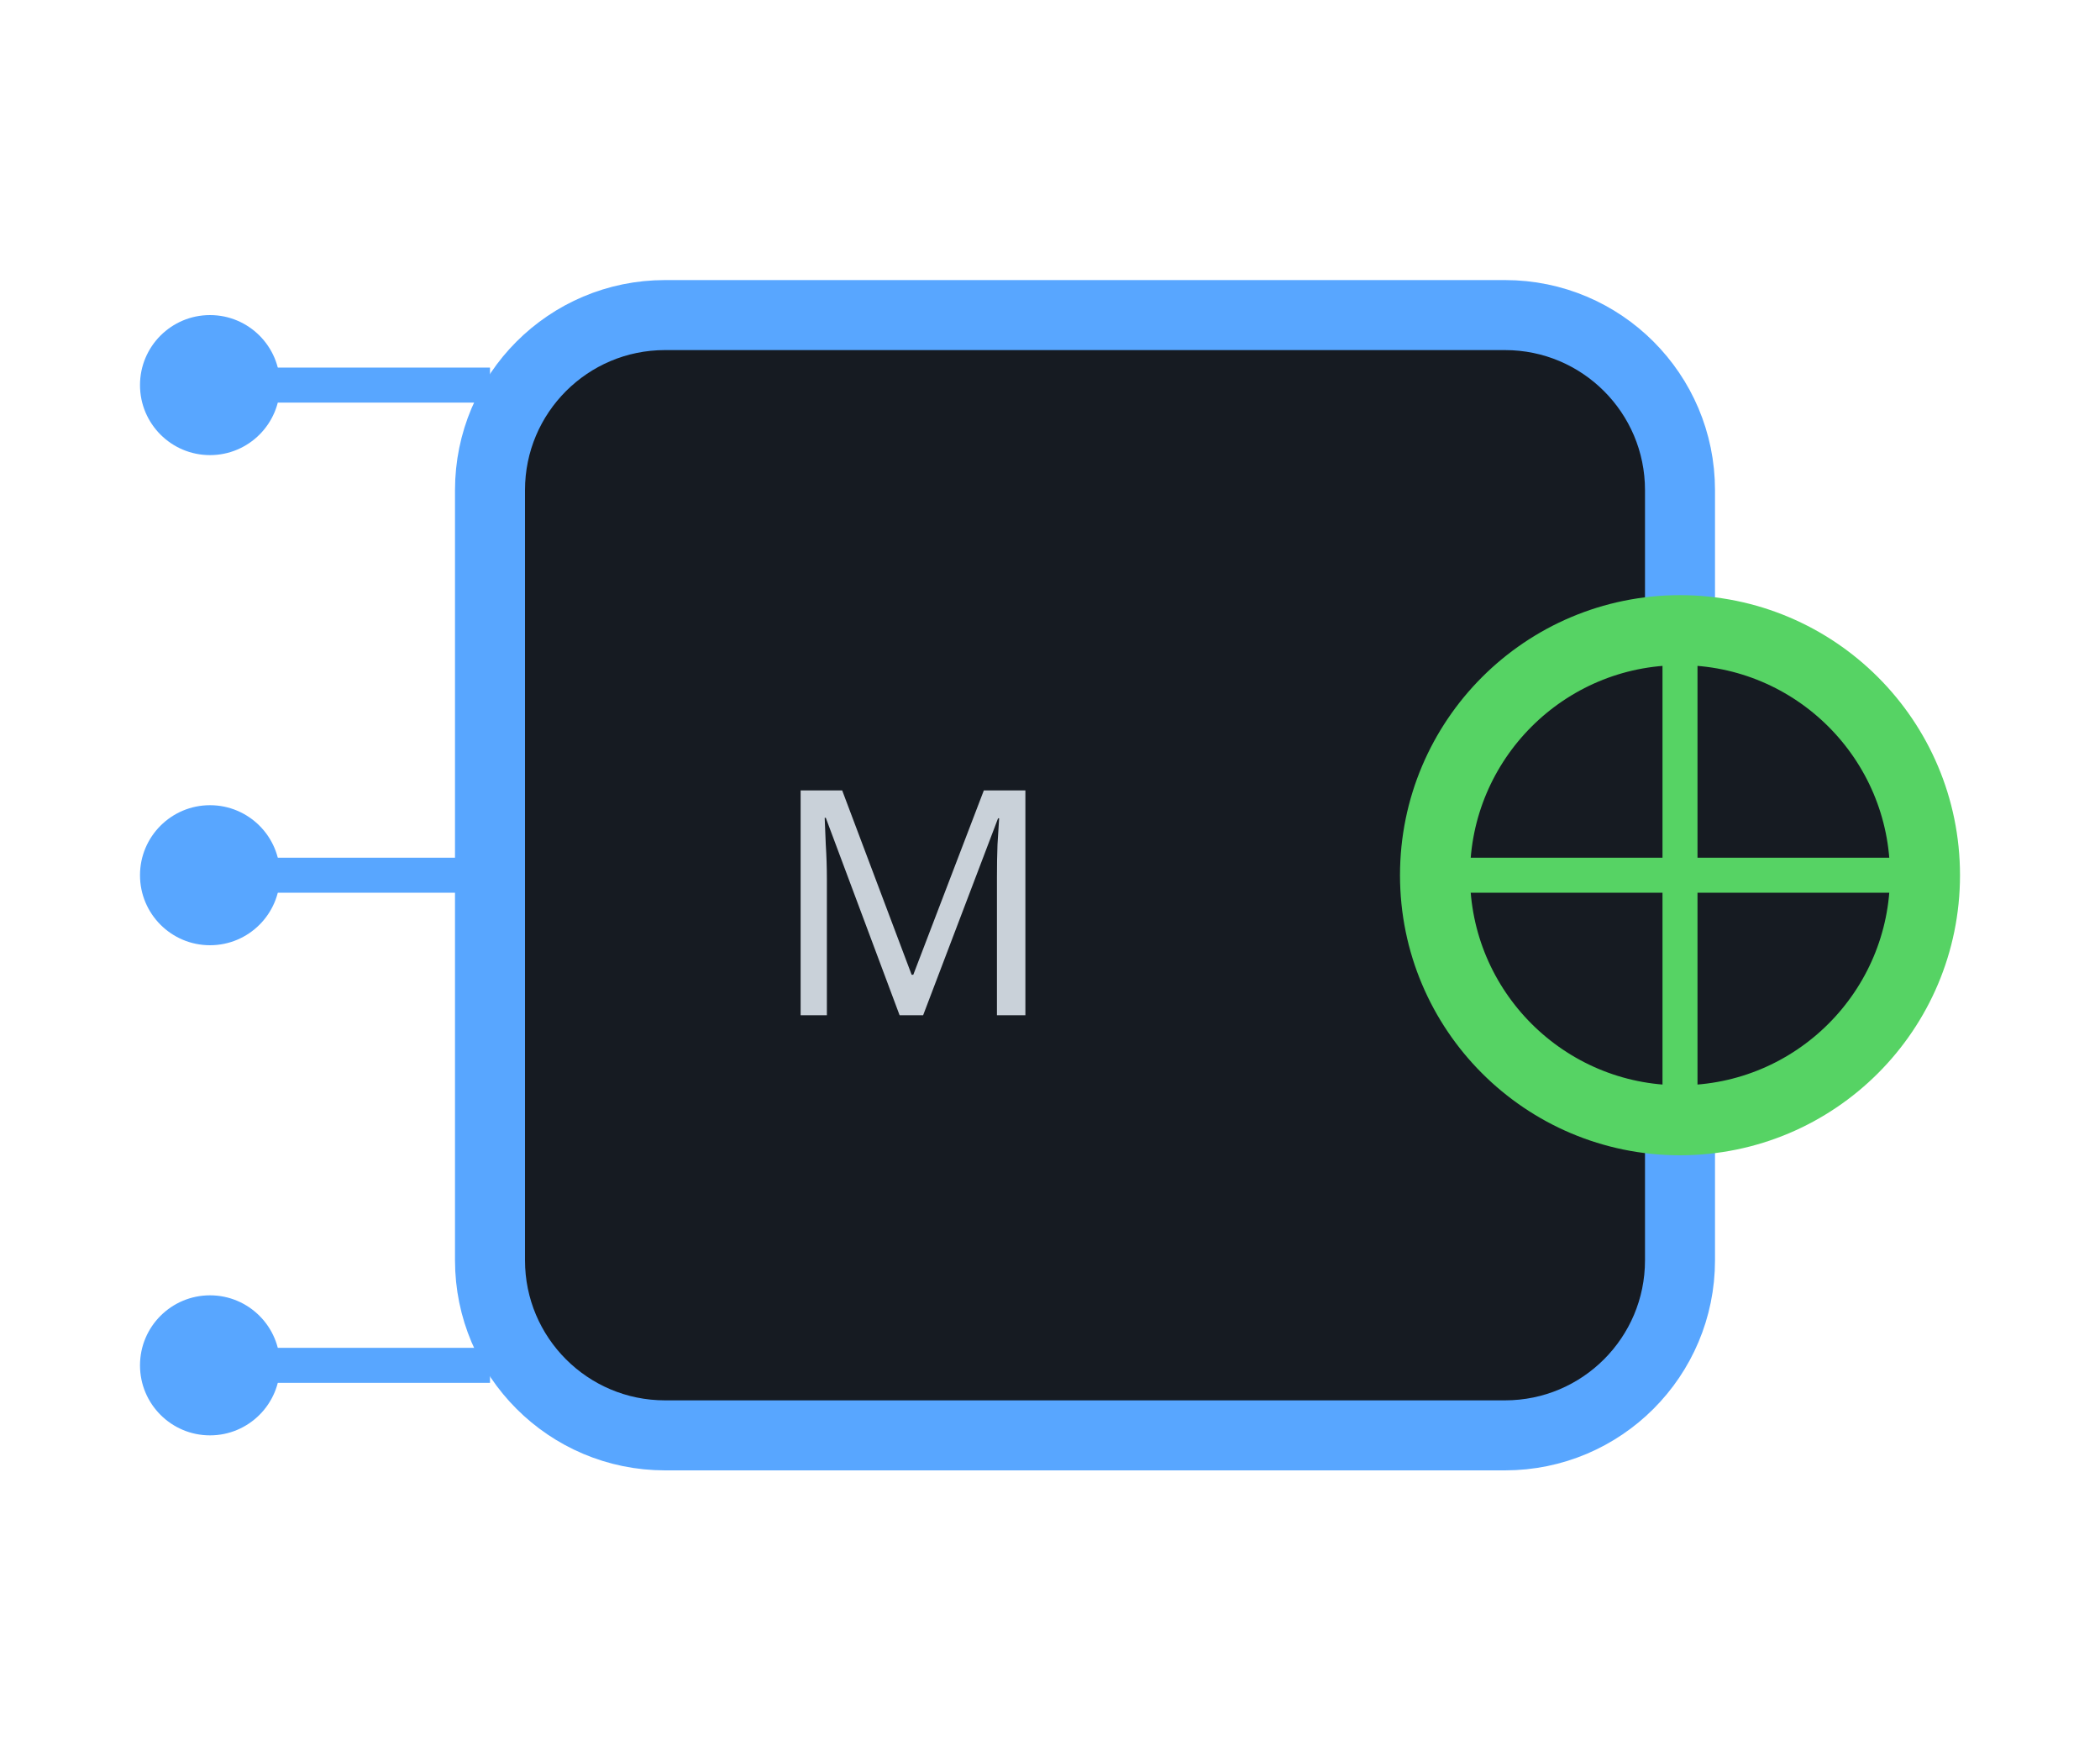
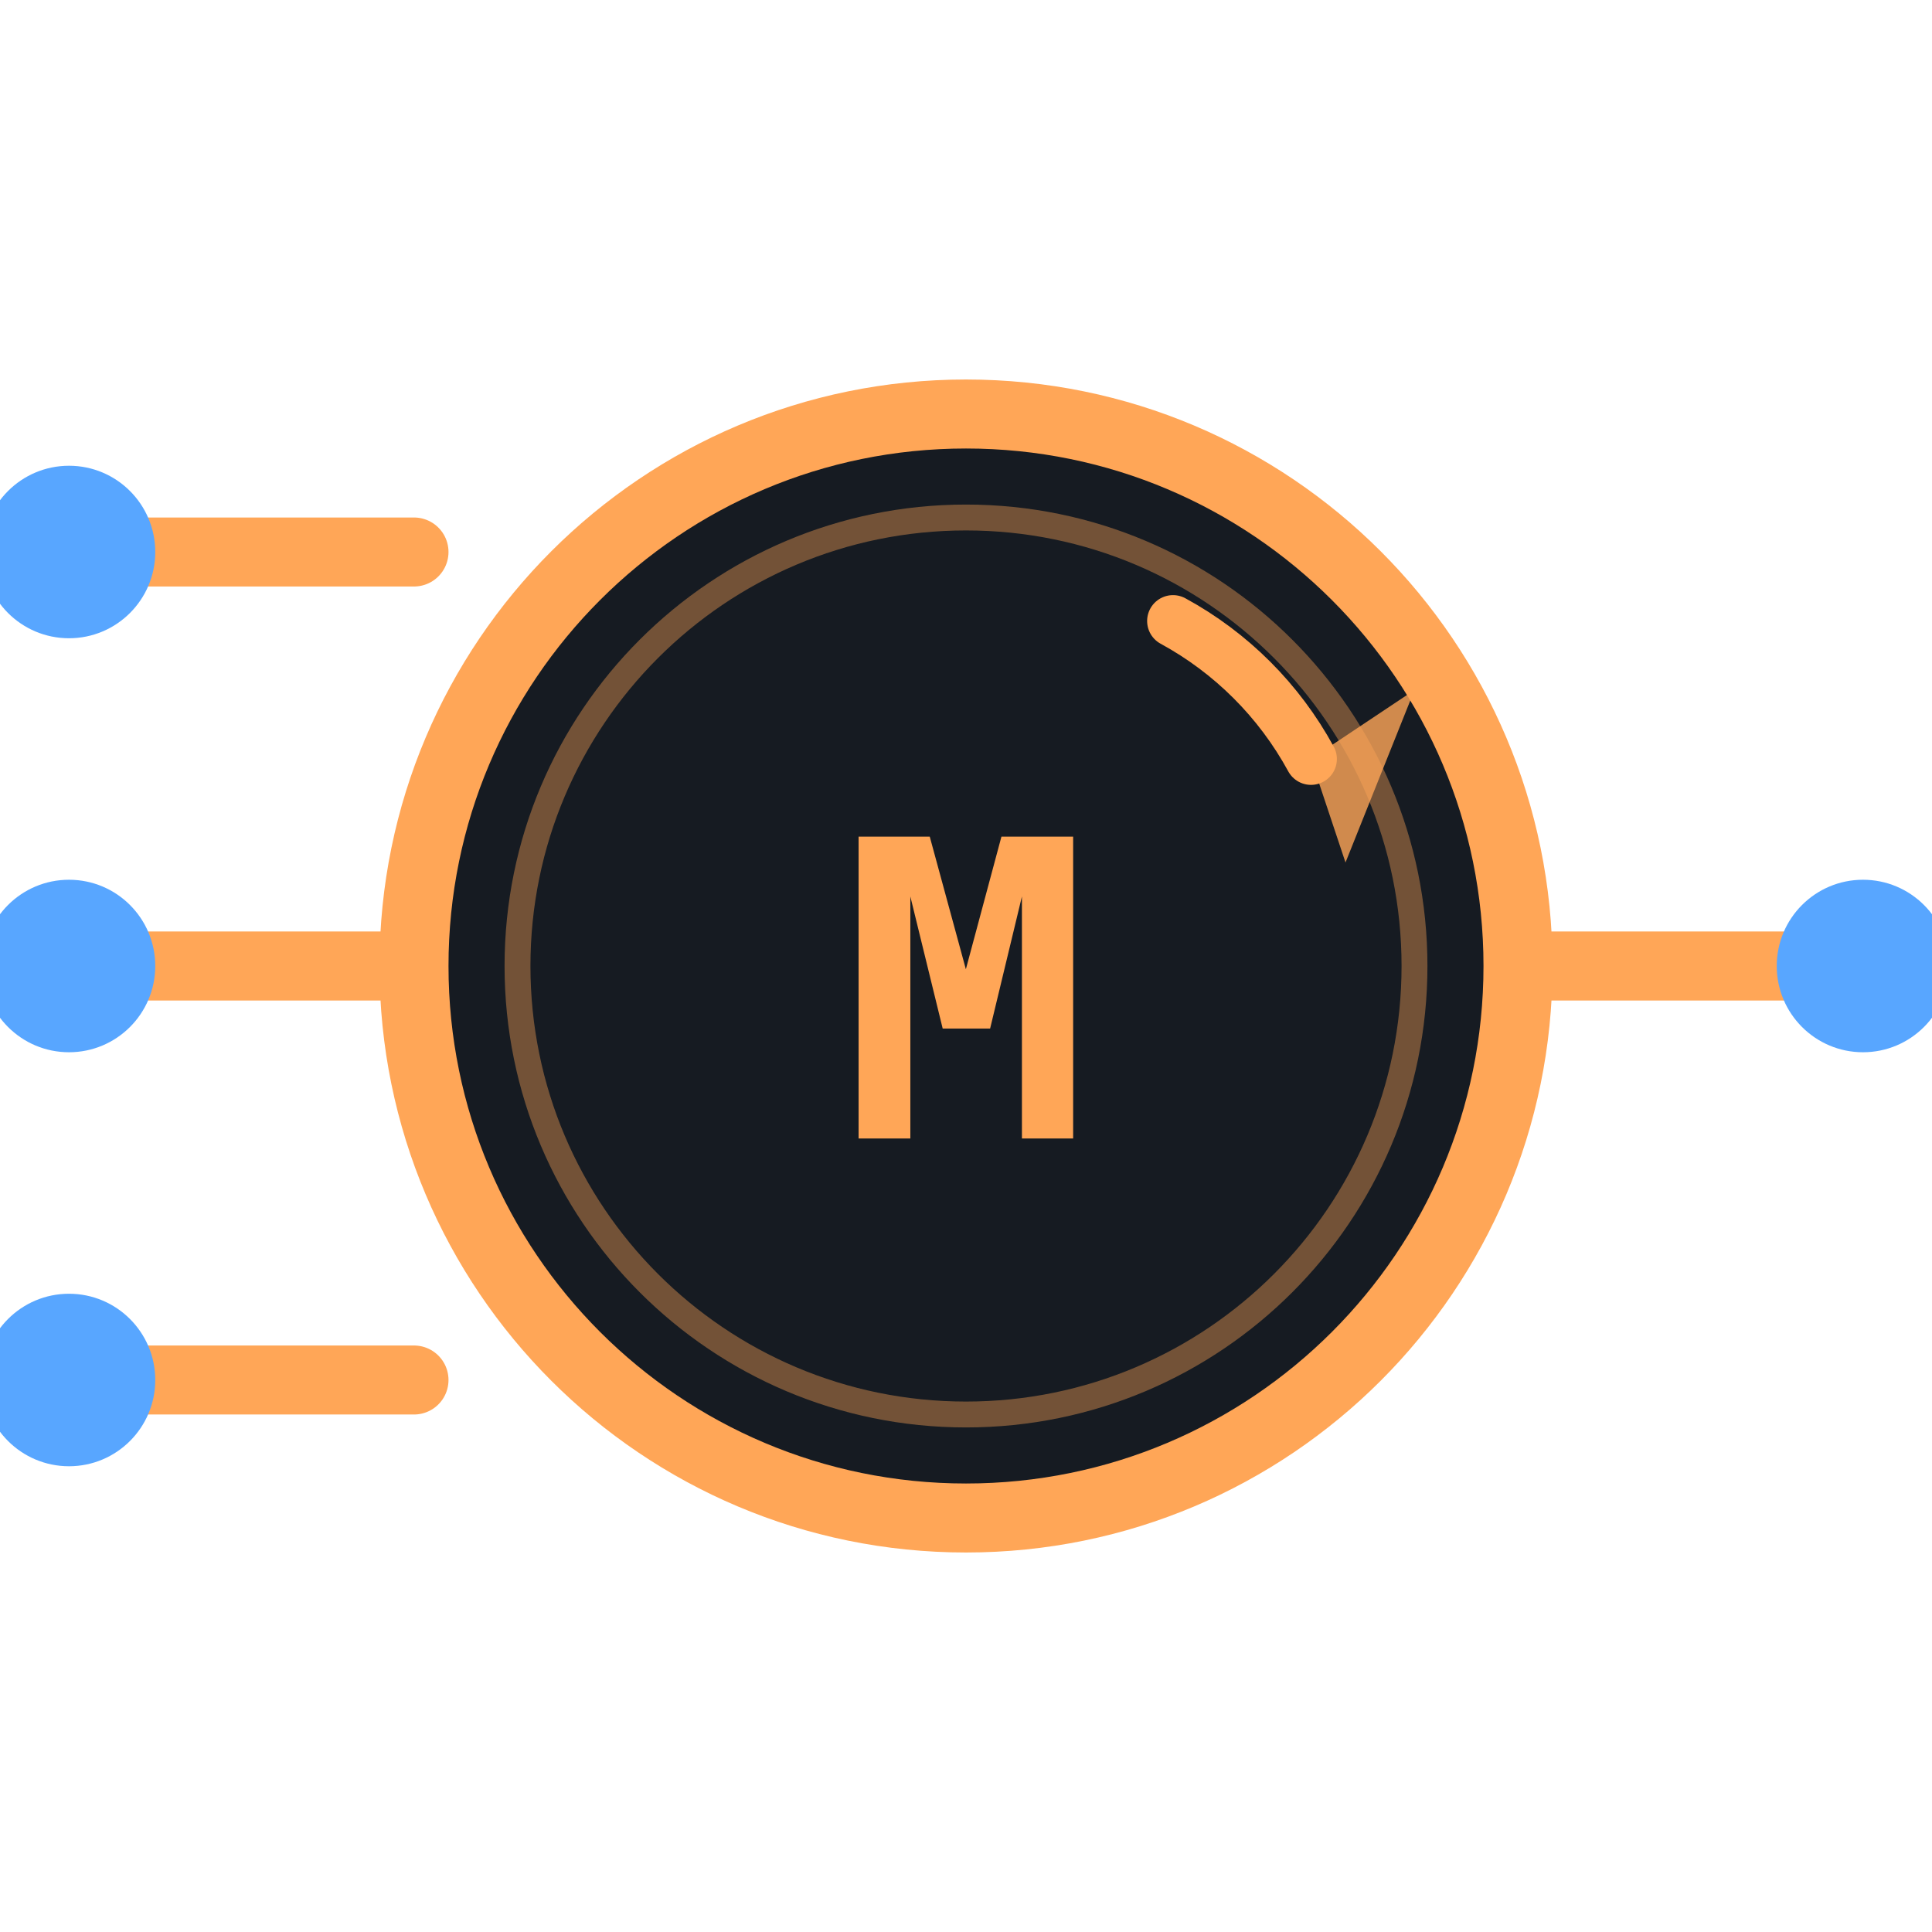
- <svg xmlns="http://www.w3.org/2000/svg" viewBox="-30 -25 60 50">
-   <line x1="-24" y1="-14" x2="-16" y2="-14" stroke="#58A6FF" />
-   <line x1="-24" y1="0" x2="-16" y2="0" stroke="#58A6FF" />
-   <line x1="-24" y1="14" x2="-16" y2="14" stroke="#58A6FF" />
-   <rect x="-16" y="-16" width="34" height="32" rx="5" fill="#161B22" stroke="#58A6FF" stroke-width="2" />
-   <circle cx="18" cy="0" r="7" fill="#161B22" stroke="#56D364" stroke-width="2" />
-   <path d="M18-7V7M11 0h14" stroke="#56D364" />
-   <text x="-8" y="4" fill="#C9D1D9" font-size="9" font-family="sans-serif">M</text>
-   <circle cx="-24" cy="-14" r="2" fill="#58A6FF" />
-   <circle cx="-24" cy="0" r="2" fill="#58A6FF" />
-   <circle cx="-24" cy="14" r="2" fill="#58A6FF" />
+ <svg xmlns="http://www.w3.org/2000/svg" viewBox="-28 -28 56 56" width="56" height="56">
+   <line x1="-26" y1="-12" x2="-16" y2="-12" stroke="#FFA657" stroke-width="2" stroke-linecap="round" />
+   <line x1="-26" y1="0" x2="-16" y2="0" stroke="#FFA657" stroke-width="2" stroke-linecap="round" />
+   <line x1="-26" y1="12" x2="-16" y2="12" stroke="#FFA657" stroke-width="2" stroke-linecap="round" />
+   <line x1="16" y1="0" x2="26" y2="0" stroke="#FFA657" stroke-width="2" stroke-linecap="round" />
+   <circle cx="0" cy="0" r="16" fill="#161B22" stroke="#FFA657" stroke-width="2" />
+   <circle cx="0" cy="0" r="13" fill="none" stroke="#FFA657" stroke-width="0.75" opacity="0.4" />
+   <text x="0" y="5" font-size="12" fill="#FFA657" text-anchor="middle" font-family="monospace" font-weight="bold">M</text>
+   <path d="M 6,-10 A 10,10 0 0,1 10,-6" fill="none" stroke="#FFA657" stroke-width="1.5" stroke-linecap="round" />
+   <polygon points="10,-6 13,-8 11,-3" fill="#FFA657" opacity="0.8" />
+   <circle cx="-26" cy="-12" r="2.5" fill="#58A6FF" />
+   <circle cx="-26" cy="0" r="2.5" fill="#58A6FF" />
+   <circle cx="-26" cy="12" r="2.5" fill="#58A6FF" />
+   <circle cx="26" cy="0" r="2.5" fill="#58A6FF" />
</svg>
